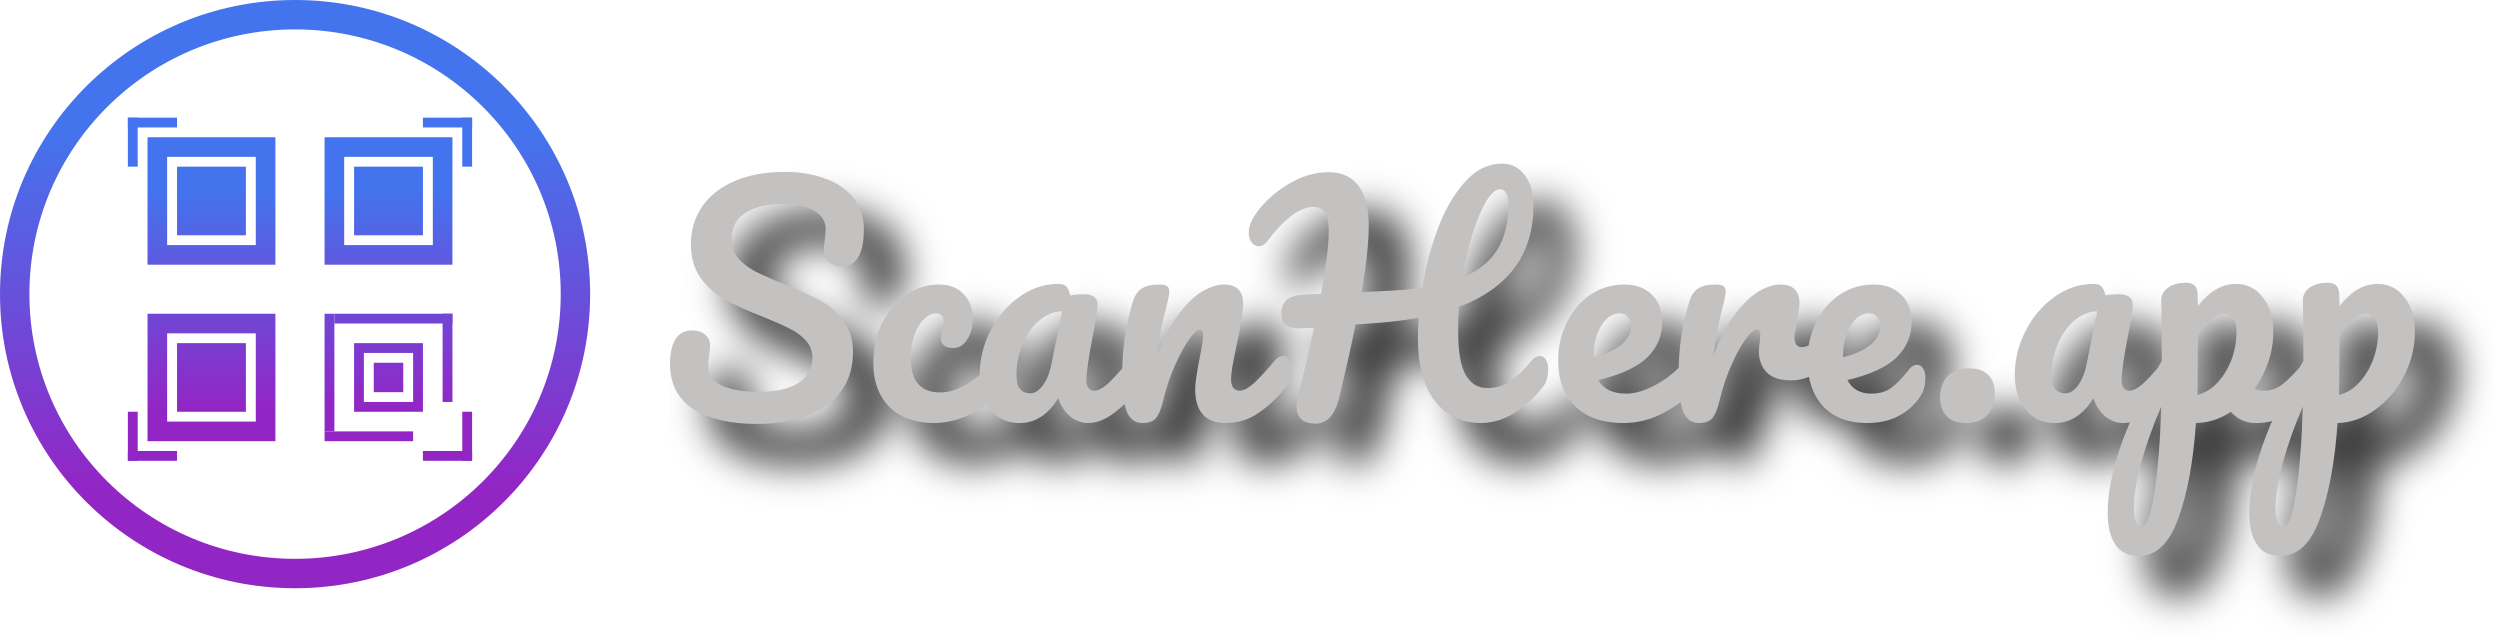
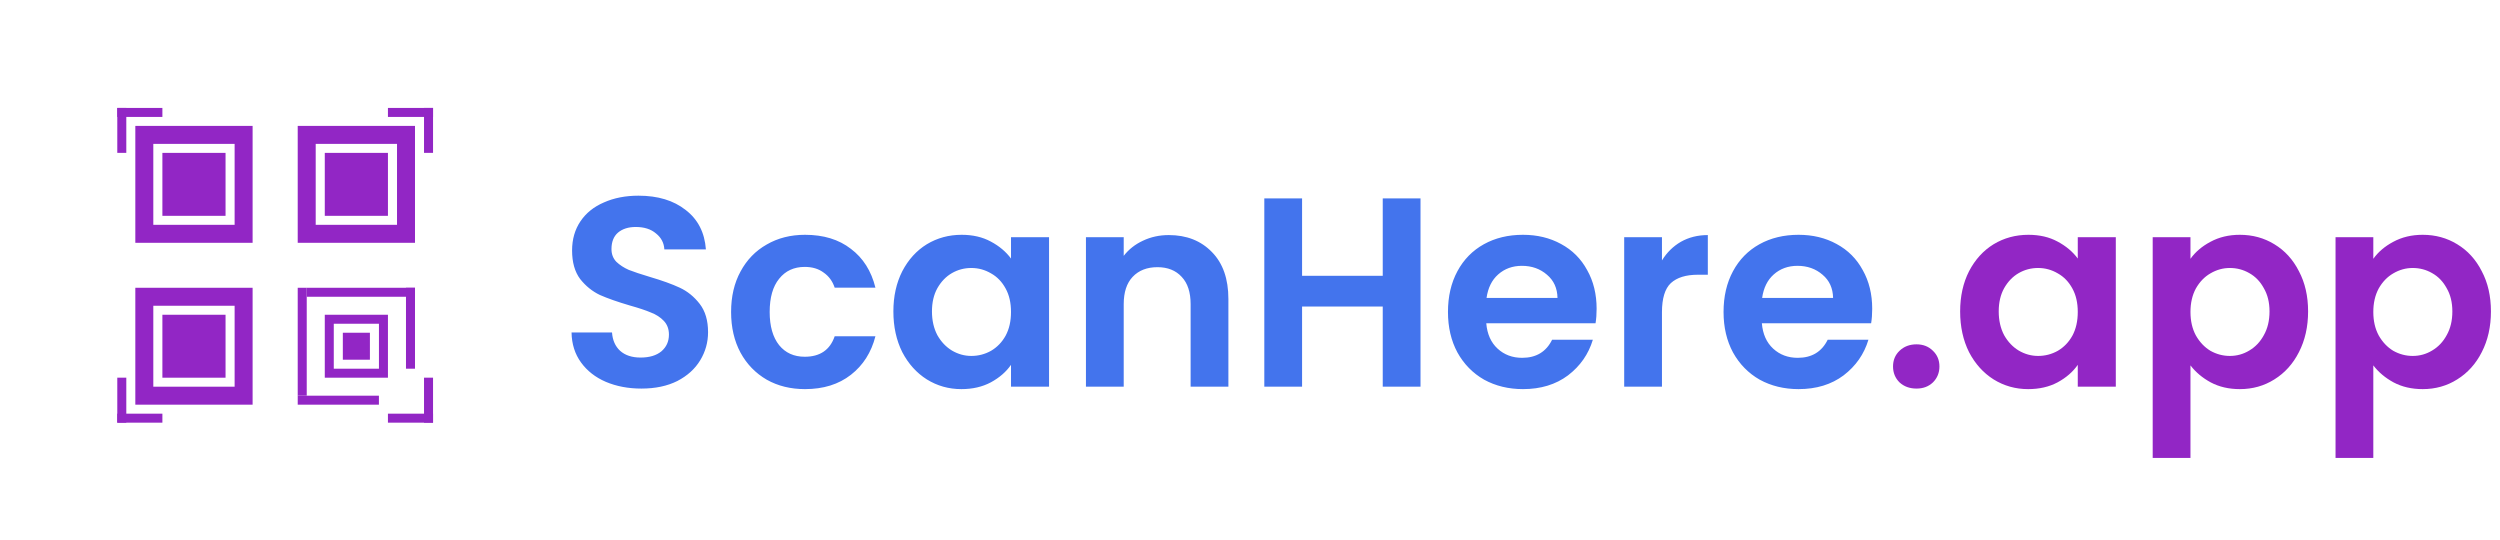
- <svg xmlns="http://www.w3.org/2000/svg" width="255" height="65" viewBox="0 0 255 65" fill="none">
-   <g filter="url(#filter0_d)">
-     <path d="M77.134 43.24C74.474 43.24 72.344 42.74 70.744 41.74C69.144 40.72 68.344 39.17 68.344 37.09C68.344 35.99 68.534 35.15 68.914 34.57C69.294 33.99 69.854 33.7 70.594 33.7C71.134 33.7 71.574 33.84 71.914 34.12C72.254 34.4 72.424 34.76 72.424 35.2C72.424 35.6 72.394 35.95 72.334 36.25C72.334 36.33 72.314 36.47 72.274 36.67C72.254 36.87 72.244 37.08 72.244 37.3C72.244 38.2 72.694 38.87 73.594 39.31C74.514 39.75 75.794 39.97 77.434 39.97C79.134 39.97 80.464 39.67 81.424 39.07C82.384 38.45 82.864 37.59 82.864 36.49C82.864 35.81 82.644 35.23 82.204 34.75C81.764 34.25 81.214 33.84 80.554 33.52C79.894 33.18 78.964 32.77 77.764 32.29C76.224 31.69 74.964 31.12 73.984 30.58C73.024 30.04 72.194 29.31 71.494 28.39C70.814 27.45 70.474 26.29 70.474 24.91C70.474 23.47 70.854 22.19 71.614 21.07C72.394 19.95 73.504 19.08 74.944 18.46C76.404 17.84 78.114 17.53 80.074 17.53C81.534 17.53 82.874 17.75 84.094 18.19C85.314 18.61 86.284 19.26 87.004 20.14C87.744 21.02 88.114 22.1 88.114 23.38C88.114 24.64 87.924 25.59 87.544 26.23C87.164 26.87 86.604 27.19 85.864 27.19C85.344 27.19 84.904 27.03 84.544 26.71C84.204 26.39 84.034 26.01 84.034 25.57C84.034 25.19 84.064 24.84 84.124 24.52C84.184 23.92 84.214 23.54 84.214 23.38C84.214 22.54 83.804 21.9 82.984 21.46C82.164 21.02 81.144 20.8 79.924 20.8C78.204 20.8 76.884 21.12 75.964 21.76C75.064 22.38 74.614 23.26 74.614 24.4C74.614 25.16 74.844 25.81 75.304 26.35C75.784 26.89 76.374 27.34 77.074 27.7C77.774 28.06 78.754 28.49 80.014 28.99C81.534 29.61 82.754 30.17 83.674 30.67C84.594 31.17 85.374 31.85 86.014 32.71C86.674 33.57 87.004 34.63 87.004 35.89C87.004 38.25 86.104 40.07 84.304 41.35C82.524 42.61 80.134 43.24 77.134 43.24ZM95.294 43.15C93.335 43.15 91.805 42.6 90.704 41.5C89.624 40.38 89.085 38.91 89.085 37.09C89.085 35.47 89.404 34.05 90.044 32.83C90.684 31.61 91.514 30.67 92.534 30.01C93.555 29.35 94.624 29.02 95.745 29.02C96.844 29.02 97.695 29.35 98.294 30.01C98.915 30.65 99.225 31.48 99.225 32.5C99.225 33.34 99.034 34.05 98.654 34.63C98.294 35.21 97.814 35.5 97.215 35.5C96.835 35.5 96.525 35.41 96.284 35.23C96.064 35.05 95.954 34.8 95.954 34.48C95.954 34.34 95.975 34.18 96.014 34C96.055 33.82 96.085 33.69 96.105 33.61C96.204 33.31 96.254 33.03 96.254 32.77C96.254 32.51 96.184 32.31 96.044 32.17C95.924 32.03 95.745 31.96 95.504 31.96C95.044 31.96 94.615 32.17 94.215 32.59C93.814 32.99 93.495 33.54 93.254 34.24C93.014 34.94 92.894 35.71 92.894 36.55C92.894 38.87 93.904 40.03 95.924 40.03C96.745 40.03 97.624 39.76 98.564 39.22C99.525 38.66 100.465 37.83 101.385 36.73C101.625 36.45 101.895 36.31 102.195 36.31C102.455 36.31 102.655 36.43 102.795 36.67C102.955 36.91 103.035 37.24 103.035 37.66C103.035 38.42 102.845 39.04 102.465 39.52C101.525 40.68 100.395 41.58 99.075 42.22C97.775 42.84 96.514 43.15 95.294 43.15ZM104.006 43.15C102.766 43.15 101.776 42.7 101.036 41.8C100.296 40.9 99.927 39.72 99.927 38.26C99.927 36.66 100.296 35.15 101.036 33.73C101.776 32.29 102.756 31.14 103.976 30.28C105.216 29.4 106.526 28.96 107.906 28.96C108.346 28.96 108.636 29.05 108.776 29.23C108.936 29.39 109.066 29.69 109.166 30.13C109.586 30.05 110.026 30.01 110.486 30.01C111.466 30.01 111.956 30.36 111.956 31.06C111.956 31.48 111.806 32.48 111.506 34.06C111.046 36.36 110.816 37.96 110.816 38.86C110.816 39.16 110.886 39.4 111.026 39.58C111.186 39.76 111.386 39.85 111.626 39.85C112.006 39.85 112.466 39.61 113.006 39.13C113.546 38.63 114.276 37.83 115.196 36.73C115.436 36.45 115.706 36.31 116.006 36.31C116.266 36.31 116.466 36.43 116.606 36.67C116.766 36.91 116.846 37.24 116.846 37.66C116.846 38.46 116.656 39.08 116.276 39.52C115.456 40.54 114.586 41.4 113.666 42.1C112.746 42.8 111.856 43.15 110.996 43.15C110.336 43.15 109.726 42.93 109.166 42.49C108.626 42.03 108.216 41.41 107.936 40.63C106.896 42.31 105.586 43.15 104.006 43.15ZM105.086 40.12C105.526 40.12 105.946 39.86 106.346 39.34C106.746 38.82 107.036 38.13 107.216 37.27L108.326 31.75C107.486 31.77 106.706 32.09 105.986 32.71C105.286 33.31 104.726 34.11 104.306 35.11C103.886 36.11 103.676 37.17 103.676 38.29C103.676 38.91 103.796 39.37 104.036 39.67C104.296 39.97 104.646 40.12 105.086 40.12ZM116.538 43.15C115.778 43.15 115.238 42.75 114.918 41.95C114.618 41.15 114.468 39.87 114.468 38.11C114.468 35.51 114.838 33.04 115.578 30.7C115.758 30.12 116.048 29.7 116.448 29.44C116.868 29.16 117.448 29.02 118.188 29.02C118.588 29.02 118.868 29.07 119.028 29.17C119.188 29.27 119.268 29.46 119.268 29.74C119.268 30.06 119.118 30.78 118.818 31.9C118.618 32.7 118.458 33.4 118.338 34C118.218 34.6 118.118 35.34 118.038 36.22C118.698 34.5 119.438 33.1 120.258 32.02C121.078 30.94 121.878 30.17 122.658 29.71C123.458 29.25 124.188 29.02 124.848 29.02C126.148 29.02 126.798 29.67 126.798 30.97C126.798 31.75 126.578 33.16 126.138 35.2C125.758 36.94 125.568 38.09 125.568 38.65C125.568 39.45 125.858 39.85 126.438 39.85C126.838 39.85 127.308 39.61 127.848 39.13C128.408 38.63 129.148 37.83 130.068 36.73C130.308 36.45 130.578 36.31 130.878 36.31C131.138 36.31 131.338 36.43 131.478 36.67C131.638 36.91 131.718 37.24 131.718 37.66C131.718 38.46 131.528 39.08 131.148 39.52C130.288 40.58 129.358 41.45 128.358 42.13C127.378 42.81 126.258 43.15 124.998 43.15C123.978 43.15 123.208 42.86 122.688 42.28C122.168 41.68 121.908 40.82 121.908 39.7C121.908 39.14 122.048 38.14 122.328 36.7C122.588 35.44 122.718 34.57 122.718 34.09C122.718 33.77 122.608 33.61 122.388 33.61C122.128 33.61 121.758 33.95 121.278 34.63C120.818 35.29 120.338 36.17 119.838 37.27C119.358 38.37 118.968 39.53 118.668 40.75C118.448 41.69 118.188 42.33 117.888 42.67C117.608 42.99 117.158 43.15 116.538 43.15ZM157.071 36.31C157.331 36.31 157.531 36.43 157.671 36.67C157.831 36.91 157.911 37.24 157.911 37.66C157.911 38.44 157.721 39.06 157.341 39.52C155.361 41.94 153.251 43.15 151.011 43.15C149.071 43.15 147.521 42.4 146.361 40.9C145.201 39.4 144.621 37.25 144.621 34.45C144.621 33.77 144.651 33.09 144.711 32.41C143.391 32.65 141.951 32.83 140.391 32.95C139.351 33.03 138.641 33.08 138.261 33.1C137.861 35.14 137.301 37.64 136.581 40.6C136.161 42.34 135.361 43.21 134.181 43.21C132.901 43.21 132.261 42.63 132.261 41.47C132.261 41.21 132.311 40.85 132.411 40.39C133.091 37.65 133.631 35.33 134.031 33.43L132.591 33.49C131.931 33.49 131.451 33.38 131.151 33.16C130.851 32.92 130.701 32.54 130.701 32.02C130.701 31.36 130.891 30.88 131.271 30.58C131.651 30.26 132.281 30.08 133.161 30.04L134.751 29.98C135.271 27.16 135.531 25.01 135.531 23.53C135.531 22.59 135.391 21.95 135.111 21.61C134.831 21.27 134.461 21.1 134.001 21.1C132.601 21.1 131.021 22.27 129.261 24.61C129.001 24.95 128.711 25.12 128.391 25.12C128.111 25.12 127.871 24.99 127.671 24.73C127.471 24.47 127.371 24.14 127.371 23.74C127.371 23.12 127.621 22.46 128.121 21.76C129.001 20.54 130.111 19.54 131.451 18.76C132.791 17.96 134.151 17.56 135.531 17.56C136.831 17.56 137.831 18.01 138.531 18.91C139.251 19.79 139.611 21.17 139.611 23.05C139.611 24.71 139.371 26.96 138.891 29.8L141.831 29.65C143.091 29.59 144.171 29.49 145.071 29.35C145.431 27.15 145.981 25.09 146.721 23.17C147.461 21.25 148.381 19.69 149.481 18.49C150.581 17.29 151.811 16.69 153.171 16.69C154.171 16.69 154.961 17.09 155.541 17.89C156.121 18.67 156.411 19.7 156.411 20.98C156.411 25.94 153.881 29.38 148.821 31.3C148.761 32.1 148.731 32.93 148.731 33.79C148.731 35.89 148.991 37.38 149.511 38.26C150.031 39.14 150.761 39.58 151.701 39.58C152.521 39.58 153.271 39.37 153.951 38.95C154.631 38.51 155.401 37.77 156.261 36.73C156.501 36.45 156.771 36.31 157.071 36.31ZM153.021 19.3C152.581 19.3 152.111 19.7 151.611 20.5C151.131 21.3 150.671 22.39 150.231 23.77C149.791 25.15 149.441 26.66 149.181 28.3C150.781 27.64 151.961 26.7 152.721 25.48C153.481 24.26 153.861 22.69 153.861 20.77C153.861 20.31 153.781 19.95 153.621 19.69C153.461 19.43 153.261 19.3 153.021 19.3ZM172.759 36.31C173.019 36.31 173.219 36.43 173.359 36.67C173.519 36.91 173.599 37.24 173.599 37.66C173.599 38.46 173.409 39.08 173.029 39.52C172.289 40.42 171.239 41.25 169.879 42.01C168.539 42.77 167.099 43.15 165.559 43.15C163.459 43.15 161.829 42.58 160.669 41.44C159.509 40.3 158.929 38.74 158.929 36.76C158.929 35.38 159.219 34.1 159.799 32.92C160.379 31.72 161.179 30.77 162.199 30.07C163.239 29.37 164.409 29.02 165.709 29.02C166.869 29.02 167.799 29.37 168.499 30.07C169.199 30.75 169.549 31.68 169.549 32.86C169.549 34.24 169.049 35.43 168.049 36.43C167.069 37.41 165.399 38.19 163.039 38.77C163.539 39.69 164.489 40.15 165.889 40.15C166.789 40.15 167.809 39.84 168.949 39.22C170.109 38.58 171.109 37.75 171.949 36.73C172.189 36.45 172.459 36.31 172.759 36.31ZM165.199 31.96C164.459 31.96 163.829 32.39 163.309 33.25C162.809 34.11 162.559 35.15 162.559 36.37V36.43C163.739 36.15 164.669 35.73 165.349 35.17C166.029 34.61 166.369 33.96 166.369 33.22C166.369 32.84 166.259 32.54 166.039 32.32C165.839 32.08 165.559 31.96 165.199 31.96ZM173.286 43.15C172.526 43.15 171.986 42.75 171.666 41.95C171.366 41.15 171.216 39.87 171.216 38.11C171.216 35.51 171.586 33.04 172.326 30.7C172.506 30.12 172.796 29.7 173.196 29.44C173.616 29.16 174.196 29.02 174.936 29.02C175.336 29.02 175.616 29.07 175.776 29.17C175.936 29.27 176.016 29.46 176.016 29.74C176.016 30.06 175.866 30.78 175.566 31.9C175.366 32.7 175.206 33.4 175.086 34C174.966 34.6 174.866 35.34 174.786 36.22C175.446 34.5 176.186 33.1 177.006 32.02C177.826 30.94 178.626 30.17 179.406 29.71C180.206 29.25 180.936 29.02 181.596 29.02C182.896 29.02 183.546 29.67 183.546 30.97C183.546 31.23 183.456 31.86 183.276 32.86C183.116 33.66 183.036 34.16 183.036 34.36C183.036 35.06 183.286 35.41 183.786 35.41C184.346 35.41 185.066 34.97 185.946 34.09C186.206 33.83 186.476 33.7 186.756 33.7C187.016 33.7 187.216 33.82 187.356 34.06C187.516 34.28 187.596 34.58 187.596 34.96C187.596 35.7 187.396 36.28 186.996 36.7C186.436 37.28 185.776 37.78 185.016 38.2C184.276 38.6 183.486 38.8 182.646 38.8C181.586 38.8 180.776 38.53 180.216 37.99C179.676 37.45 179.406 36.72 179.406 35.8C179.406 35.5 179.436 35.2 179.496 34.9C179.536 34.5 179.556 34.23 179.556 34.09C179.556 33.77 179.446 33.61 179.226 33.61C178.926 33.61 178.526 33.95 178.026 34.63C177.546 35.29 177.066 36.17 176.586 37.27C176.106 38.37 175.716 39.53 175.416 40.75C175.196 41.69 174.936 42.33 174.636 42.67C174.356 42.99 173.906 43.15 173.286 43.15ZM195.549 37.21C195.809 37.21 196.009 37.33 196.149 37.57C196.309 37.81 196.389 38.14 196.389 38.56C196.389 39.28 196.219 39.9 195.879 40.42C195.319 41.28 194.579 41.95 193.659 42.43C192.759 42.91 191.679 43.15 190.419 43.15C188.499 43.15 187.009 42.58 185.949 41.44C184.889 40.28 184.359 38.72 184.359 36.76C184.359 35.38 184.649 34.1 185.229 32.92C185.809 31.72 186.609 30.77 187.629 30.07C188.669 29.37 189.839 29.02 191.139 29.02C192.299 29.02 193.229 29.37 193.929 30.07C194.629 30.75 194.979 31.68 194.979 32.86C194.979 34.24 194.479 35.43 193.479 36.43C192.499 37.41 190.819 38.19 188.439 38.77C188.919 39.69 189.729 40.15 190.869 40.15C191.689 40.15 192.359 39.96 192.879 39.58C193.419 39.2 194.039 38.56 194.739 37.66C194.979 37.36 195.249 37.21 195.549 37.21ZM190.629 31.96C189.889 31.96 189.259 32.39 188.739 33.25C188.239 34.11 187.989 35.15 187.989 36.37V36.43C189.169 36.15 190.099 35.73 190.779 35.17C191.459 34.61 191.799 33.96 191.799 33.22C191.799 32.84 191.689 32.54 191.469 32.32C191.269 32.08 190.989 31.96 190.629 31.96ZM200.56 43.15C199.68 43.15 199.01 42.91 198.55 42.43C198.11 41.95 197.89 41.32 197.89 40.54C197.89 39.64 198.14 38.92 198.64 38.38C199.16 37.84 199.88 37.57 200.8 37.57C201.68 37.57 202.34 37.79 202.78 38.23C203.24 38.65 203.47 39.28 203.47 40.12C203.47 41.04 203.21 41.78 202.69 42.34C202.17 42.88 201.46 43.15 200.56 43.15ZM209.592 43.15C208.352 43.15 207.362 42.7 206.622 41.8C205.882 40.9 205.512 39.72 205.512 38.26C205.512 36.66 205.882 35.15 206.622 33.73C207.362 32.29 208.342 31.14 209.562 30.28C210.802 29.4 212.112 28.96 213.492 28.96C213.932 28.96 214.222 29.05 214.362 29.23C214.522 29.39 214.652 29.69 214.752 30.13C215.172 30.05 215.612 30.01 216.072 30.01C217.052 30.01 217.542 30.36 217.542 31.06C217.542 31.48 217.392 32.48 217.092 34.06C216.632 36.36 216.402 37.96 216.402 38.86C216.402 39.16 216.472 39.4 216.612 39.58C216.772 39.76 216.972 39.85 217.212 39.85C217.592 39.85 218.052 39.61 218.592 39.13C219.132 38.63 219.862 37.83 220.782 36.73C221.022 36.45 221.292 36.31 221.592 36.31C221.852 36.31 222.052 36.43 222.192 36.67C222.352 36.91 222.432 37.24 222.432 37.66C222.432 38.46 222.242 39.08 221.862 39.52C221.042 40.54 220.172 41.4 219.252 42.1C218.332 42.8 217.442 43.15 216.582 43.15C215.922 43.15 215.312 42.93 214.752 42.49C214.212 42.03 213.802 41.41 213.522 40.63C212.482 42.31 211.172 43.15 209.592 43.15ZM210.672 40.12C211.112 40.12 211.532 39.86 211.932 39.34C212.332 38.82 212.622 38.13 212.802 37.27L213.912 31.75C213.072 31.77 212.292 32.09 211.572 32.71C210.872 33.31 210.312 34.11 209.892 35.11C209.472 36.11 209.262 37.17 209.262 38.29C209.262 38.91 209.382 39.37 209.622 39.67C209.882 39.97 210.232 40.12 210.672 40.12ZM236.014 36.31C236.274 36.31 236.474 36.43 236.614 36.67C236.774 36.91 236.854 37.24 236.854 37.66C236.854 38.46 236.664 39.08 236.284 39.52C235.424 40.58 234.494 41.45 233.494 42.13C232.514 42.81 231.394 43.15 230.134 43.15C229.074 43.15 228.214 42.77 227.554 42.01C226.414 42.75 225.224 43.13 223.984 43.15C223.724 47.01 223.134 50.23 222.214 52.81C221.294 55.41 219.944 56.71 218.164 56.71C217.084 56.71 216.284 56.32 215.764 55.54C215.244 54.76 214.984 53.68 214.984 52.3C214.984 50.34 215.434 48.05 216.334 45.43C217.234 42.83 218.624 39.96 220.504 36.82C220.504 33.9 220.484 31.87 220.444 30.73C220.424 30.15 220.654 29.69 221.134 29.35C221.614 29.01 222.214 28.84 222.934 28.84C223.354 28.84 223.654 28.93 223.834 29.11C224.034 29.27 224.144 29.6 224.164 30.1C224.164 30.6 224.174 30.97 224.194 31.21C224.834 30.41 225.464 29.84 226.084 29.5C226.704 29.14 227.364 28.96 228.064 28.96C229.184 28.96 230.094 29.41 230.794 30.31C231.514 31.21 231.874 32.39 231.874 33.85C231.874 34.91 231.704 35.94 231.364 36.94C231.024 37.94 230.554 38.85 229.954 39.67C230.374 39.79 230.724 39.85 231.004 39.85C231.664 39.85 232.294 39.61 232.894 39.13C233.494 38.65 234.264 37.85 235.204 36.73C235.444 36.45 235.714 36.31 236.014 36.31ZM224.134 40.27C224.854 40.11 225.514 39.72 226.114 39.1C226.734 38.46 227.224 37.68 227.584 36.76C227.944 35.82 228.124 34.84 228.124 33.82C228.124 33.22 228.004 32.77 227.764 32.47C227.524 32.15 227.204 31.99 226.804 31.99C226.084 31.99 225.214 32.75 224.194 34.27C224.174 35.15 224.164 36.44 224.164 38.14C224.164 39.06 224.154 39.77 224.134 40.27ZM218.404 53.77C218.944 53.77 219.394 52.59 219.754 50.23C220.114 47.89 220.344 44.97 220.444 41.47C219.584 43.47 218.904 45.38 218.404 47.2C217.904 49.02 217.654 50.55 217.654 51.79C217.654 52.43 217.734 52.92 217.894 53.26C218.034 53.6 218.204 53.77 218.404 53.77ZM246.318 33.85C246.318 35.43 245.948 36.93 245.208 38.35C244.488 39.75 243.518 40.89 242.298 41.77C241.098 42.65 239.808 43.11 238.428 43.15C238.168 47.01 237.578 50.23 236.658 52.81C235.738 55.41 234.388 56.71 232.608 56.71C231.528 56.71 230.728 56.32 230.208 55.54C229.688 54.76 229.428 53.68 229.428 52.3C229.428 50.34 229.878 48.05 230.778 45.43C231.678 42.83 233.068 39.96 234.948 36.82C234.948 33.9 234.928 31.87 234.888 30.73C234.868 30.15 235.098 29.69 235.578 29.35C236.058 29.01 236.658 28.84 237.378 28.84C237.798 28.84 238.098 28.93 238.278 29.11C238.478 29.27 238.588 29.6 238.608 30.1C238.608 30.6 238.618 30.97 238.638 31.21C239.278 30.41 239.908 29.84 240.528 29.5C241.148 29.14 241.808 28.96 242.508 28.96C243.628 28.96 244.538 29.41 245.238 30.31C245.958 31.21 246.318 32.39 246.318 33.85ZM238.578 40.27C239.298 40.11 239.958 39.72 240.558 39.1C241.178 38.46 241.668 37.68 242.028 36.76C242.388 35.82 242.568 34.84 242.568 33.82C242.568 33.22 242.448 32.77 242.208 32.47C241.968 32.15 241.648 31.99 241.248 31.99C240.528 31.99 239.658 32.75 238.638 34.27C238.618 35.15 238.608 36.44 238.608 38.14C238.608 39.06 238.598 39.77 238.578 40.27ZM232.848 53.77C233.388 53.77 233.838 52.59 234.198 50.23C234.558 47.89 234.788 44.97 234.888 41.47C234.028 43.47 233.348 45.38 232.848 47.2C232.348 49.02 232.098 50.55 232.098 51.79C232.098 52.43 232.178 52.92 232.338 53.26C232.478 53.6 232.648 53.77 232.848 53.77Z" fill="#C4C1C1" />
-   </g>
-   <path d="M58.694 30C58.694 45.736 45.895 58.5 30.097 58.5C14.299 58.5 1.5 45.736 1.5 30C1.5 14.264 14.299 1.5 30.097 1.5C45.895 1.5 58.694 14.264 58.694 30Z" stroke="url(#paint0_linear)" stroke-width="3" />
+ <svg xmlns="http://www.w3.org/2000/svg" width="278" height="60" viewBox="0 0 278 60" fill="none">
+   <path d="M71.326 43.21C69.866 43.21 68.546 42.96 67.366 42.46C66.206 41.96 65.286 41.24 64.606 40.3C63.926 39.36 63.576 38.25 63.556 36.97H68.056C68.116 37.83 68.416 38.51 68.956 39.01C69.516 39.51 70.276 39.76 71.236 39.76C72.216 39.76 72.986 39.53 73.546 39.07C74.106 38.59 74.386 37.97 74.386 37.21C74.386 36.59 74.196 36.08 73.816 35.68C73.436 35.28 72.956 34.97 72.376 34.75C71.816 34.51 71.036 34.25 70.036 33.97C68.676 33.57 67.566 33.18 66.706 32.8C65.866 32.4 65.136 31.81 64.516 31.03C63.916 30.23 63.616 29.17 63.616 27.85C63.616 26.61 63.926 25.53 64.546 24.61C65.166 23.69 66.036 22.99 67.156 22.51C68.276 22.01 69.556 21.76 70.996 21.76C73.156 21.76 74.906 22.29 76.246 23.35C77.606 24.39 78.356 25.85 78.496 27.73H73.876C73.836 27.01 73.526 26.42 72.946 25.96C72.386 25.48 71.636 25.24 70.696 25.24C69.876 25.24 69.216 25.45 68.716 25.87C68.236 26.29 67.996 26.9 67.996 27.7C67.996 28.26 68.176 28.73 68.536 29.11C68.916 29.47 69.376 29.77 69.916 30.01C70.476 30.23 71.256 30.49 72.256 30.79C73.616 31.19 74.726 31.59 75.586 31.99C76.446 32.39 77.186 32.99 77.806 33.79C78.426 34.59 78.736 35.64 78.736 36.94C78.736 38.06 78.446 39.1 77.866 40.06C77.286 41.02 76.436 41.79 75.316 42.37C74.196 42.93 72.866 43.21 71.326 43.21ZM81.298 34.69C81.298 32.97 81.648 31.47 82.348 30.19C83.048 28.89 84.018 27.89 85.258 27.19C86.498 26.47 87.918 26.11 89.518 26.11C91.578 26.11 93.278 26.63 94.618 27.67C95.978 28.69 96.888 30.13 97.348 31.99H92.818C92.578 31.27 92.168 30.71 91.588 30.31C91.028 29.89 90.328 29.68 89.488 29.68C88.288 29.68 87.338 30.12 86.638 31C85.938 31.86 85.588 33.09 85.588 34.69C85.588 36.27 85.938 37.5 86.638 38.38C87.338 39.24 88.288 39.67 89.488 39.67C91.188 39.67 92.298 38.91 92.818 37.39H97.348C96.888 39.19 95.978 40.62 94.618 41.68C93.258 42.74 91.558 43.27 89.518 43.27C87.918 43.27 86.498 42.92 85.258 42.22C84.018 41.5 83.048 40.5 82.348 39.22C81.648 37.92 81.298 36.41 81.298 34.69ZM99.344 34.63C99.344 32.95 99.674 31.46 100.334 30.16C101.014 28.86 101.924 27.86 103.064 27.16C104.224 26.46 105.514 26.11 106.934 26.11C108.174 26.11 109.254 26.36 110.174 26.86C111.114 27.36 111.864 27.99 112.424 28.75V26.38H116.654V43H112.424V40.57C111.884 41.35 111.134 42 110.174 42.52C109.234 43.02 108.144 43.27 106.904 43.27C105.504 43.27 104.224 42.91 103.064 42.19C101.924 41.47 101.014 40.46 100.334 39.16C99.674 37.84 99.344 36.33 99.344 34.63ZM112.424 34.69C112.424 33.67 112.224 32.8 111.824 32.08C111.424 31.34 110.884 30.78 110.204 30.4C109.524 30 108.794 29.8 108.014 29.8C107.234 29.8 106.514 29.99 105.854 30.37C105.194 30.75 104.654 31.31 104.234 32.05C103.834 32.77 103.634 33.63 103.634 34.63C103.634 35.63 103.834 36.51 104.234 37.27C104.654 38.01 105.194 38.58 105.854 38.98C106.534 39.38 107.254 39.58 108.014 39.58C108.794 39.58 109.524 39.39 110.204 39.01C110.884 38.61 111.424 38.05 111.824 37.33C112.224 36.59 112.424 35.71 112.424 34.69ZM129.967 26.14C131.947 26.14 133.547 26.77 134.767 28.03C135.987 29.27 136.597 31.01 136.597 33.25V43H132.397V33.82C132.397 32.5 132.067 31.49 131.407 30.79C130.747 30.07 129.847 29.71 128.707 29.71C127.547 29.71 126.627 30.07 125.947 30.79C125.287 31.49 124.957 32.5 124.957 33.82V43H120.757V26.38H124.957V28.45C125.517 27.73 126.227 27.17 127.087 26.77C127.967 26.35 128.927 26.14 129.967 26.14ZM157.961 22.06V43H153.761V34.09H144.791V43H140.591V22.06H144.791V30.67H153.761V22.06H157.961ZM177.544 34.33C177.544 34.93 177.504 35.47 177.424 35.95H165.274C165.374 37.15 165.794 38.09 166.534 38.77C167.274 39.45 168.184 39.79 169.264 39.79C170.824 39.79 171.934 39.12 172.594 37.78H177.124C176.644 39.38 175.724 40.7 174.364 41.74C173.004 42.76 171.334 43.27 169.354 43.27C167.754 43.27 166.314 42.92 165.034 42.22C163.774 41.5 162.784 40.49 162.064 39.19C161.364 37.89 161.014 36.39 161.014 34.69C161.014 32.97 161.364 31.46 162.064 30.16C162.764 28.86 163.744 27.86 165.004 27.16C166.264 26.46 167.714 26.11 169.354 26.11C170.934 26.11 172.344 26.45 173.584 27.13C174.844 27.81 175.814 28.78 176.494 30.04C177.194 31.28 177.544 32.71 177.544 34.33ZM173.194 33.13C173.174 32.05 172.784 31.19 172.024 30.55C171.264 29.89 170.334 29.56 169.234 29.56C168.194 29.56 167.314 29.88 166.594 30.52C165.894 31.14 165.464 32.01 165.304 33.13H173.194ZM184.81 28.96C185.35 28.08 186.05 27.39 186.91 26.89C187.79 26.39 188.79 26.14 189.91 26.14V30.55H188.8C187.48 30.55 186.48 30.86 185.8 31.48C185.14 32.1 184.81 33.18 184.81 34.72V43H180.61V26.38H184.81V28.96ZM208.189 34.33C208.189 34.93 208.149 35.47 208.069 35.95H195.919C196.019 37.15 196.439 38.09 197.179 38.77C197.919 39.45 198.829 39.79 199.909 39.79C201.469 39.79 202.579 39.12 203.239 37.78H207.769C207.289 39.38 206.369 40.7 205.009 41.74C203.649 42.76 201.979 43.27 199.999 43.27C198.399 43.27 196.959 42.92 195.679 42.22C194.419 41.5 193.429 40.49 192.709 39.19C192.009 37.89 191.659 36.39 191.659 34.69C191.659 32.97 192.009 31.46 192.709 30.16C193.409 28.86 194.389 27.86 195.649 27.16C196.909 26.46 198.359 26.11 199.999 26.11C201.579 26.11 202.989 26.45 204.229 27.13C205.489 27.81 206.459 28.78 207.139 30.04C207.839 31.28 208.189 32.71 208.189 34.33ZM203.839 33.13C203.819 32.05 203.429 31.19 202.669 30.55C201.909 29.89 200.979 29.56 199.879 29.56C198.839 29.56 197.959 29.88 197.239 30.52C196.539 31.14 196.109 32.01 195.949 33.13H203.839Z" fill="#4374ED" />
+   <path d="M213.115 43.21C212.355 43.21 211.725 42.98 211.225 42.52C210.745 42.04 210.505 41.45 210.505 40.75C210.505 40.05 210.745 39.47 211.225 39.01C211.725 38.53 212.355 38.29 213.115 38.29C213.855 38.29 214.465 38.53 214.945 39.01C215.425 39.47 215.665 40.05 215.665 40.75C215.665 41.45 215.425 42.04 214.945 42.52C214.465 42.98 213.855 43.21 213.115 43.21ZM217.968 34.63C217.968 32.95 218.298 31.46 218.958 30.16C219.638 28.86 220.548 27.86 221.688 27.16C222.848 26.46 224.138 26.11 225.558 26.11C226.798 26.11 227.878 26.36 228.798 26.86C229.738 27.36 230.488 27.99 231.048 28.75V26.38H235.278V43H231.048V40.57C230.508 41.35 229.758 42 228.798 42.52C227.858 43.02 226.768 43.27 225.528 43.27C224.128 43.27 222.848 42.91 221.688 42.19C220.548 41.47 219.638 40.46 218.958 39.16C218.298 37.84 217.968 36.33 217.968 34.63ZM231.048 34.69C231.048 33.67 230.848 32.8 230.448 32.08C230.048 31.34 229.508 30.78 228.828 30.4C228.148 30 227.418 29.8 226.638 29.8C225.858 29.8 225.138 29.99 224.478 30.37C223.818 30.75 223.278 31.31 222.858 32.05C222.458 32.77 222.258 33.63 222.258 34.63C222.258 35.63 222.458 36.51 222.858 37.27C223.278 38.01 223.818 38.58 224.478 38.98C225.158 39.38 225.878 39.58 226.638 39.58C227.418 39.58 228.148 39.39 228.828 39.01C229.508 38.61 230.048 38.05 230.448 37.33C230.848 36.59 231.048 35.71 231.048 34.69ZM243.58 28.78C244.12 28.02 244.86 27.39 245.8 26.89C246.76 26.37 247.85 26.11 249.07 26.11C250.49 26.11 251.77 26.46 252.91 27.16C254.07 27.86 254.98 28.86 255.64 30.16C256.32 31.44 256.66 32.93 256.66 34.63C256.66 36.33 256.32 37.84 255.64 39.16C254.98 40.46 254.07 41.47 252.91 42.19C251.77 42.91 250.49 43.27 249.07 43.27C247.85 43.27 246.77 43.02 245.83 42.52C244.91 42.02 244.16 41.39 243.58 40.63V50.92H239.38V26.38H243.58V28.78ZM252.37 34.63C252.37 33.63 252.16 32.77 251.74 32.05C251.34 31.31 250.8 30.75 250.12 30.37C249.46 29.99 248.74 29.8 247.96 29.8C247.2 29.8 246.48 30 245.8 30.4C245.14 30.78 244.6 31.34 244.18 32.08C243.78 32.82 243.58 33.69 243.58 34.69C243.58 35.69 243.78 36.56 244.18 37.3C244.6 38.04 245.14 38.61 245.8 39.01C246.48 39.39 247.2 39.58 247.96 39.58C248.74 39.58 249.46 39.38 250.12 38.98C250.8 38.58 251.34 38.01 251.74 37.27C252.16 36.53 252.37 35.65 252.37 34.63ZM263.912 28.78C264.452 28.02 265.192 27.39 266.132 26.89C267.092 26.37 268.182 26.11 269.402 26.11C270.822 26.11 272.102 26.46 273.242 27.16C274.402 27.86 275.312 28.86 275.972 30.16C276.652 31.44 276.992 32.93 276.992 34.63C276.992 36.33 276.652 37.84 275.972 39.16C275.312 40.46 274.402 41.47 273.242 42.19C272.102 42.91 270.822 43.27 269.402 43.27C268.182 43.27 267.102 43.02 266.162 42.52C265.242 42.02 264.492 41.39 263.912 40.63V50.92H259.712V26.38H263.912V28.78ZM272.702 34.63C272.702 33.63 272.492 32.77 272.072 32.05C271.672 31.31 271.132 30.75 270.452 30.37C269.792 29.99 269.072 29.8 268.292 29.8C267.532 29.8 266.812 30 266.132 30.4C265.472 30.78 264.932 31.34 264.512 32.08C264.112 32.82 263.912 33.69 263.912 34.69C263.912 35.69 264.112 36.56 264.512 37.3C264.932 38.04 265.472 38.61 266.132 39.01C266.812 39.39 267.532 39.58 268.292 39.58C269.072 39.58 269.792 39.38 270.452 38.98C271.132 38.58 271.672 38.01 272.072 37.27C272.492 36.53 272.702 35.65 272.702 34.63Z" fill="#9226C5" />
  <mask id="mask0" mask-type="alpha" maskUnits="userSpaceOnUse" x="13" y="12" width="36" height="35">
    <rect x="34.106" y="15" width="11.042" height="11" stroke="black" stroke-width="2" />
    <rect x="36.616" y="35.5" width="6.023" height="6" stroke="black" />
    <rect x="16.048" y="33" width="11.042" height="11" stroke="black" stroke-width="2" />
    <rect x="16.048" y="15" width="11.042" height="11" stroke="black" stroke-width="2" />
    <rect x="38.123" y="37" width="3.01" height="3" fill="black" />
    <rect x="18.058" y="17" width="7.023" height="7" fill="black" />
    <rect x="36.116" y="17" width="7.023" height="7" fill="black" />
    <rect x="18.058" y="35" width="7.023" height="7" fill="black" />
    <rect x="47.151" y="12" width="1.003" height="5" fill="black" />
    <rect x="47.151" y="42" width="1.003" height="5" fill="black" />
    <rect x="45.145" y="32" width="1.003" height="9" fill="black" />
    <rect x="34.11" y="33" width="1" height="12.039" transform="rotate(-90 34.1099 33)" fill="black" />
    <rect x="33.106" y="45" width="1" height="9.029" transform="rotate(-90 33.1064 45)" fill="black" />
    <rect x="33.106" y="32" width="1.003" height="12" fill="black" />
    <rect x="13.042" y="47" width="1" height="5.016" transform="rotate(-90 13.042 47)" fill="black" />
    <rect x="43.139" y="47" width="1" height="5.016" transform="rotate(-90 43.1387 47)" fill="black" />
    <rect x="43.139" y="13" width="1" height="5.016" transform="rotate(-90 43.1387 13)" fill="black" />
    <rect x="13.042" y="13" width="1" height="5.016" transform="rotate(-90 13.042 13)" fill="black" />
    <rect x="13.042" y="42" width="1.003" height="5" fill="black" />
    <rect x="13.042" y="12" width="1.003" height="5" fill="black" />
  </mask>
  <g mask="url(#mask0)">
-     <rect x="12.039" y="11" width="37.119" height="37" fill="url(#paint1_linear)" />
+     <rect x="12.039" y="11" width="37.119" height="37" fill="#9226C5" />
  </g>
-   <defs>
-     <filter id="filter0_d" x="68.344" y="16.69" width="185.974" height="48.02" filterUnits="userSpaceOnUse" color-interpolation-filters="sRGB">
-       <feFlood flood-opacity="0" result="BackgroundImageFix" />
-       <feColorMatrix in="SourceAlpha" type="matrix" values="0 0 0 0 0 0 0 0 0 0 0 0 0 0 0 0 0 0 127 0" />
-       <feOffset dx="4" dy="4" />
-       <feGaussianBlur stdDeviation="2" />
-       <feColorMatrix type="matrix" values="0 0 0 0 0 0 0 0 0 0 0 0 0 0 0 0 0 0 0.8 0" />
-       <feBlend mode="normal" in2="BackgroundImageFix" result="effect1_dropShadow" />
-       <feBlend mode="normal" in="SourceGraphic" in2="effect1_dropShadow" result="shape" />
-     </filter>
-     <linearGradient id="paint0_linear" x1="30.097" y1="0" x2="30.097" y2="60" gradientUnits="userSpaceOnUse">
-       <stop offset="0.224" stop-color="#4374ED" />
-       <stop offset="0.823" stop-color="#9226C5" />
-     </linearGradient>
-     <linearGradient id="paint1_linear" x1="30.598" y1="11" x2="30.598" y2="48" gradientUnits="userSpaceOnUse">
-       <stop offset="0.224" stop-color="#4374ED" />
-       <stop offset="0.823" stop-color="#9226C5" />
-     </linearGradient>
-   </defs>
</svg>
